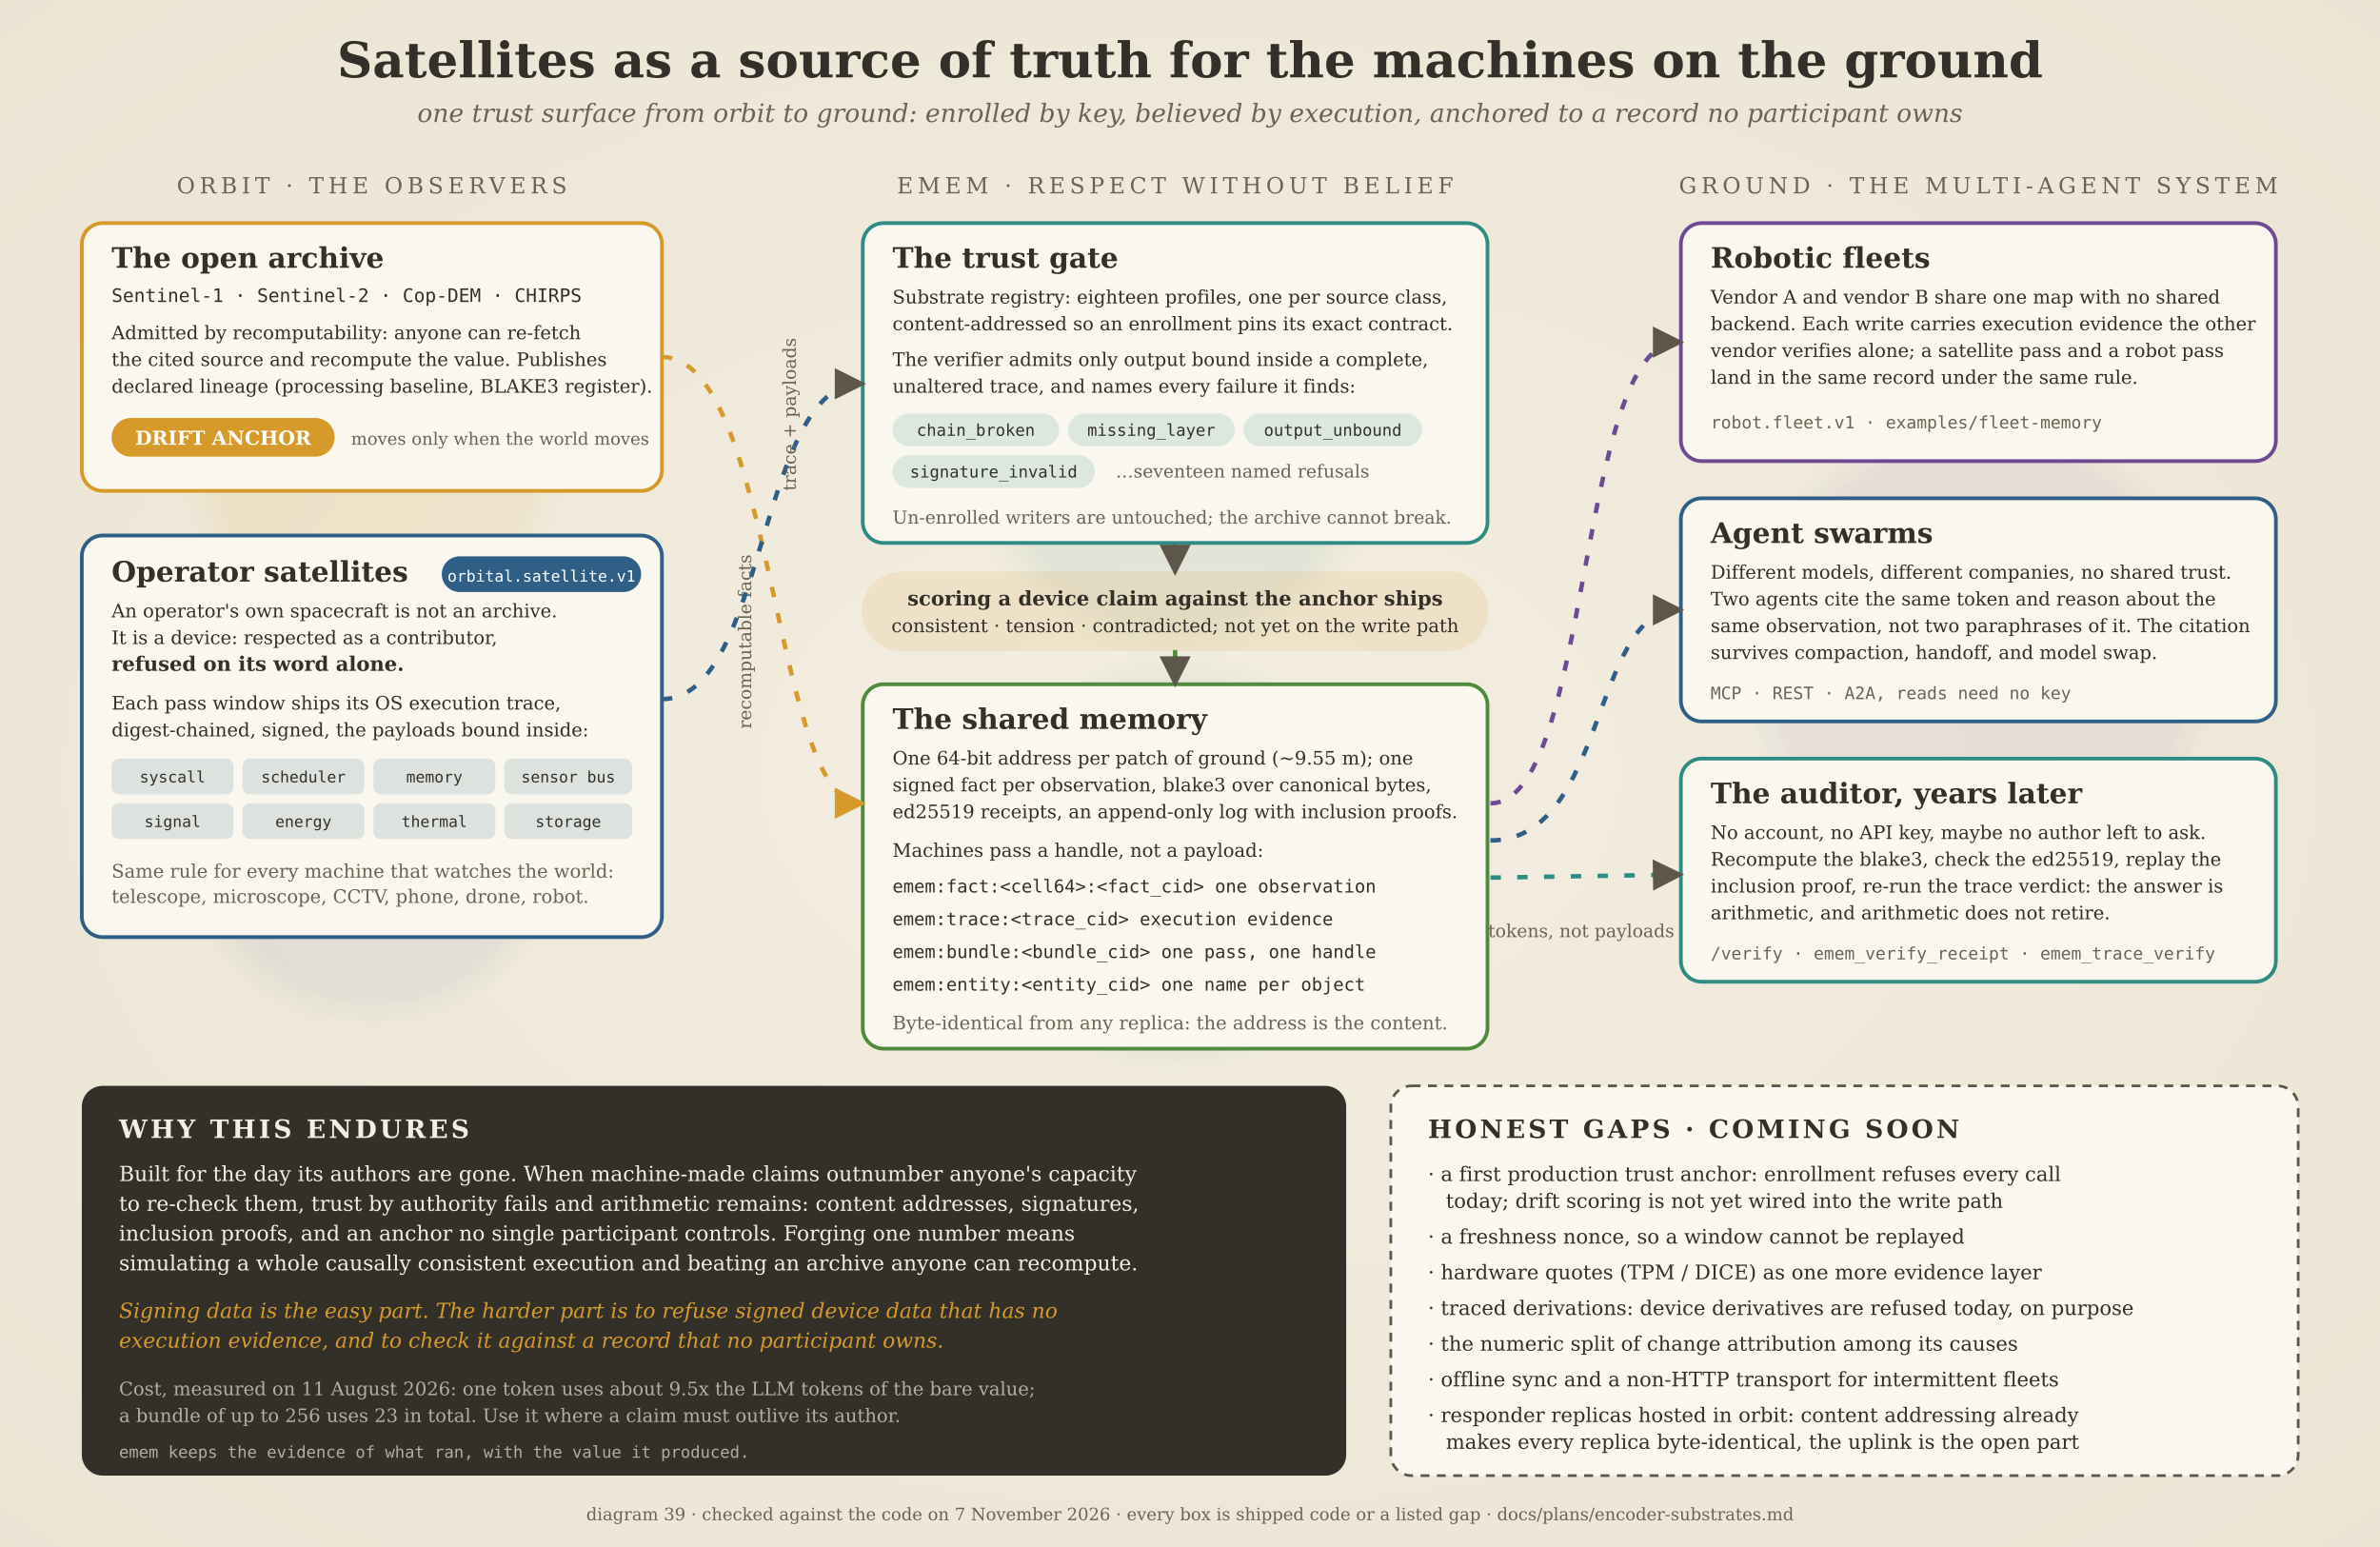
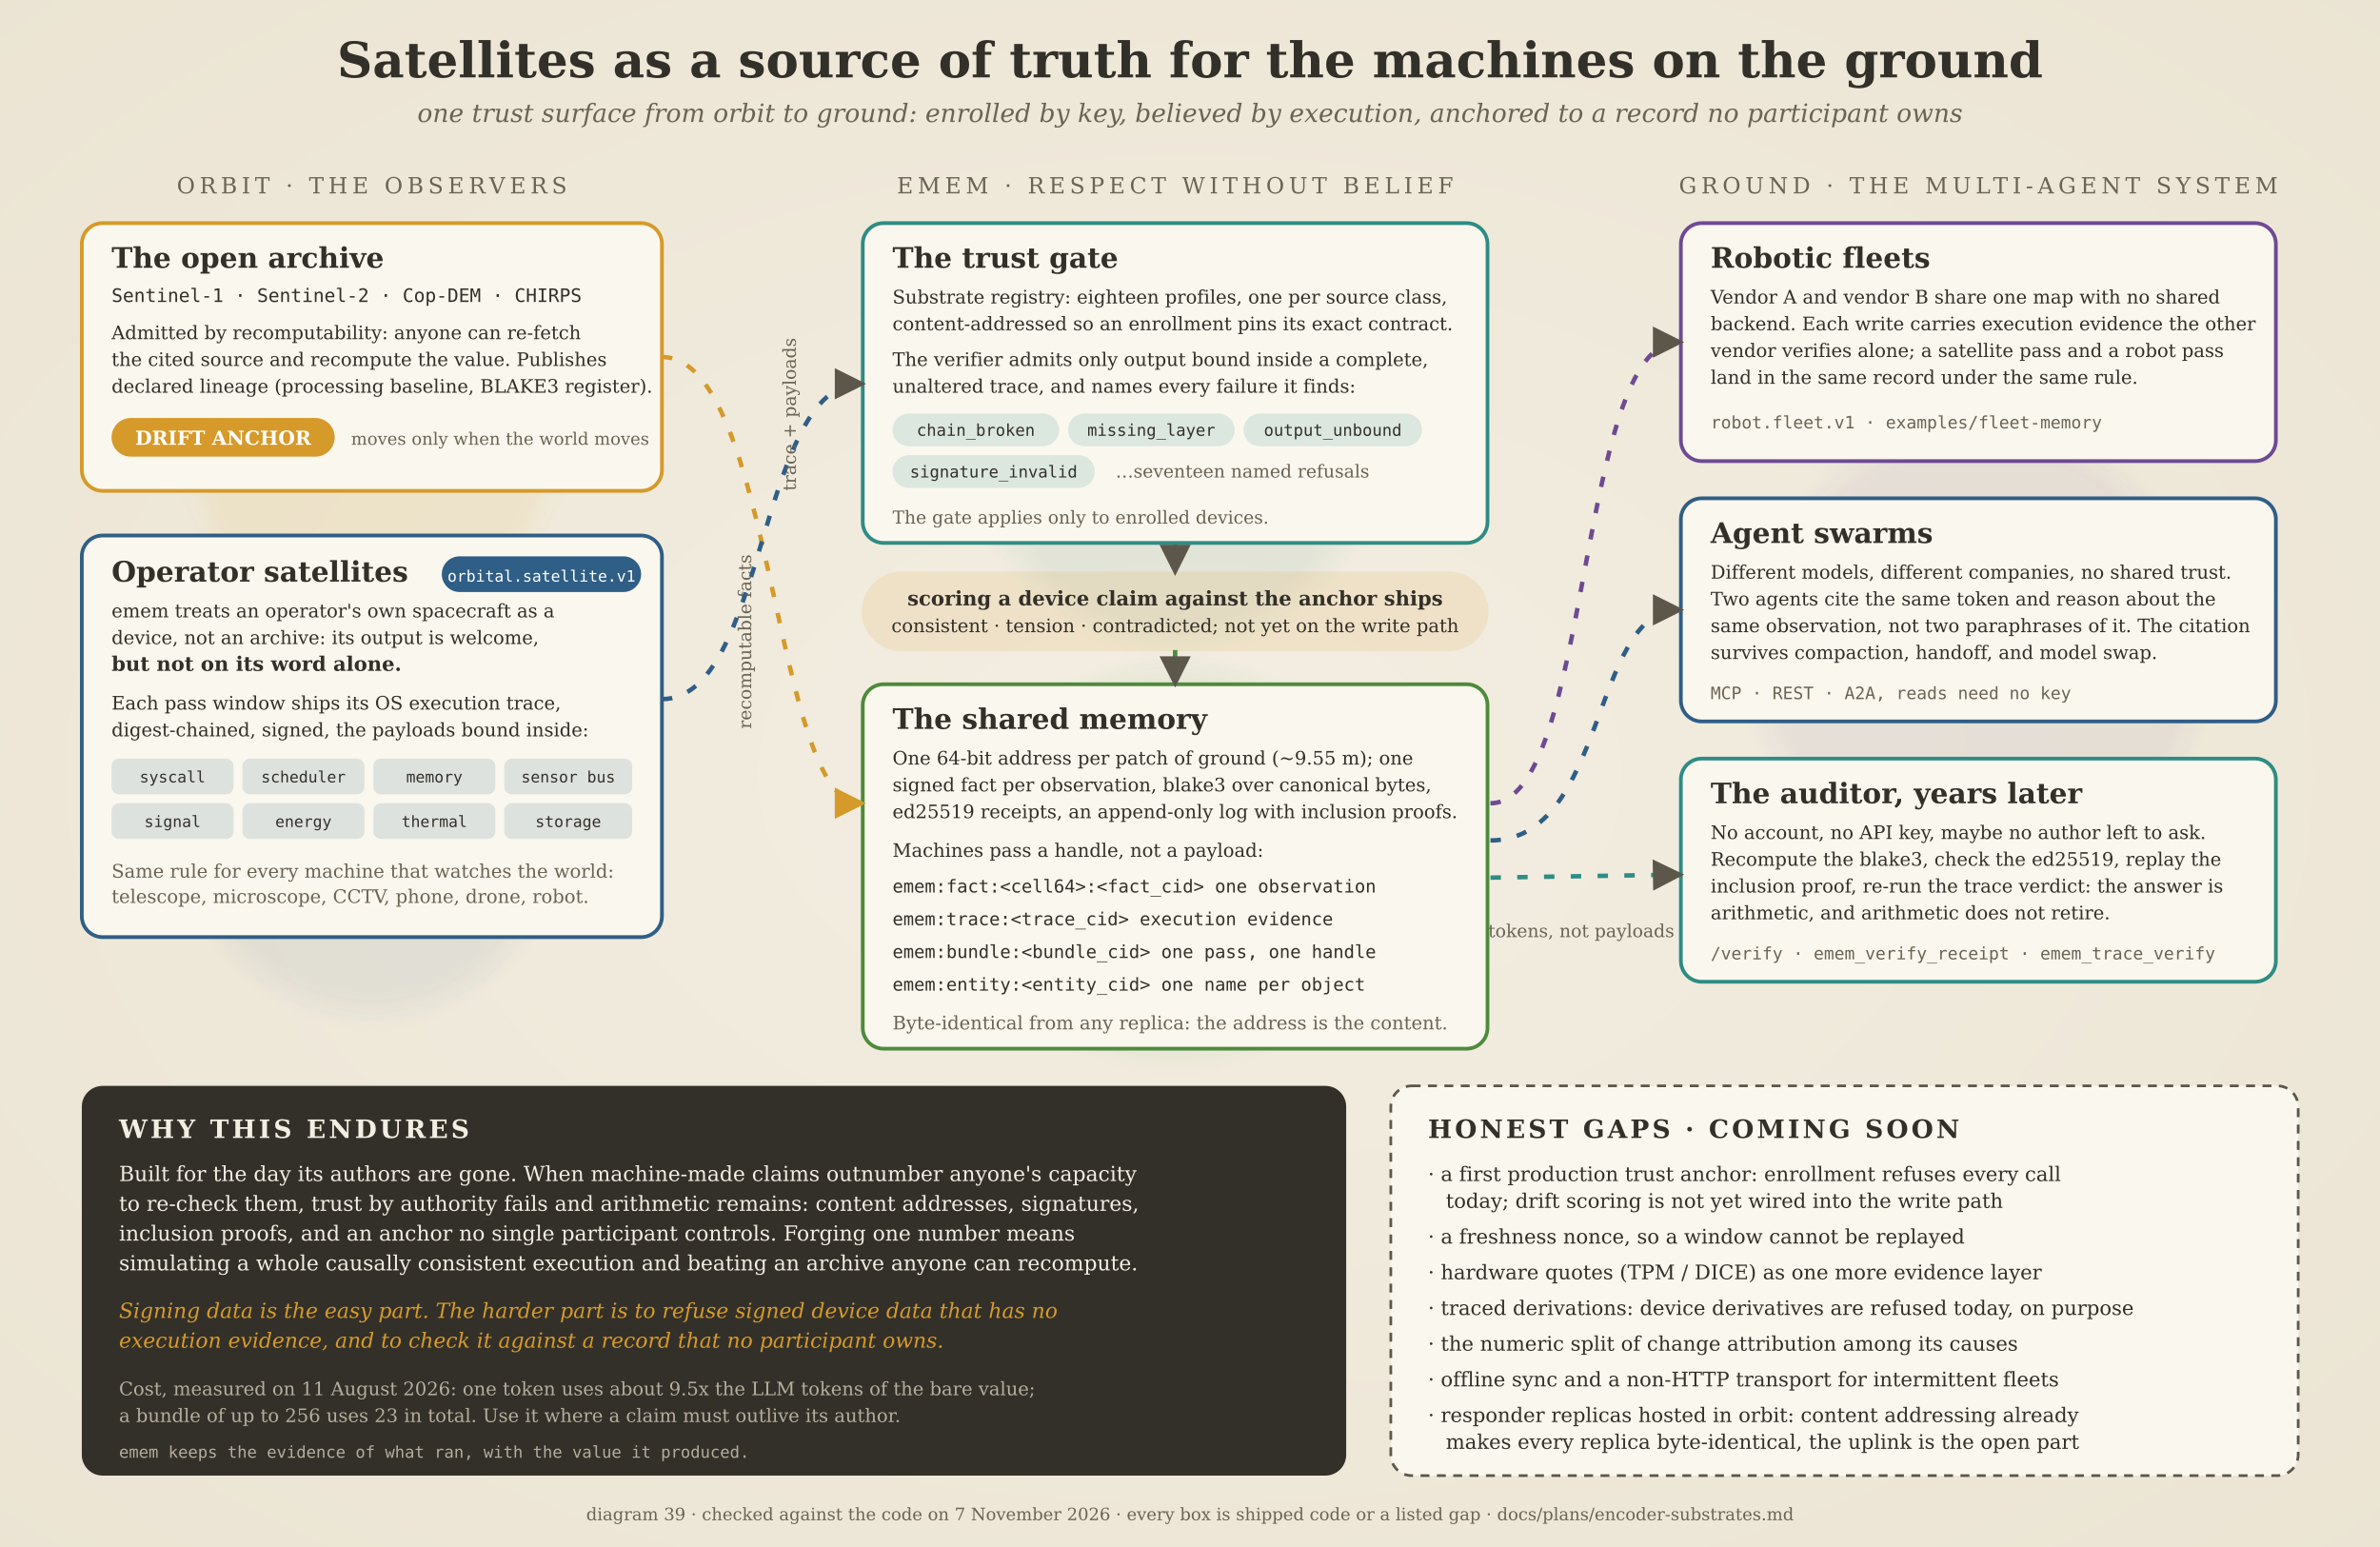
<svg xmlns="http://www.w3.org/2000/svg" viewBox="0 0 1600 1040" width="1600" height="1040" role="img" lang="en" aria-labelledby="title">
  <defs>
    <radialGradient id="paper" cx="50%" cy="50%" r="72%">
      <stop offset="0%" stop-color="#f3eee2" />
      <stop offset="100%" stop-color="#ebe4d3" />
    </radialGradient>
    <filter id="blur" x="-30%" y="-30%" width="160%" height="160%">
      <feGaussianBlur stdDeviation="7" />
    </filter>
    <marker id="arr" viewBox="0 0 10 10" refX="8" refY="5" markerWidth="7" markerHeight="7" orient="auto-start-reverse">
      <path d="M0,0 L10,5 L0,10 z" fill="#5c564b" />
    </marker>
    <marker id="arrAmber" viewBox="0 0 10 10" refX="8" refY="5" markerWidth="7" markerHeight="7" orient="auto-start-reverse">
      <path d="M0,0 L10,5 L0,10 z" fill="#d59a2a" />
    </marker>
    <style>
.flowline{stroke-dasharray:7 11;animation:emflow 1.25s linear infinite}
@keyframes emflow{to{stroke-dashoffset:-18}}
.pulse{animation:empulse 3.4s ease-in-out infinite}
@keyframes empulse{0%,100%{opacity:.35}50%{opacity:1}}
@media(prefers-reduced-motion:reduce){.flowline{animation:none}.pulse{animation:none}}
.h{font-family:Georgia,'DejaVu Serif',serif;fill:#33302a}
.m{font-family:'DejaVu Sans Mono','JetBrains Mono',ui-monospace,monospace;fill:#33302a}
.dim{fill:#6b6455}
</style>
  </defs>
  <rect width="1600" height="1040" fill="url(#paper)" />
  <g filter="url(#blur)">
    <circle cx="250" cy="300" r="120" fill="#d59a2a" opacity="0.08" />
    <circle cx="250" cy="560" r="120" fill="#2f5e86" opacity="0.08" />
    <circle cx="790" cy="300" r="130" fill="#2e8c84" opacity="0.08" />
    <circle cx="790" cy="580" r="130" fill="#4f8a3d" opacity="0.08" />
    <circle cx="1330" cy="440" r="150" fill="#6e4a93" opacity="0.07" />
  </g>
  <text x="800" y="52" text-anchor="middle" class="h" font-size="33" font-weight="bold">Satellites as a source of truth for the machines on the ground</text>
  <text x="800" y="82" text-anchor="middle" class="h dim" font-size="17" font-style="italic">one trust surface from orbit to ground: enrolled by key, believed by execution, anchored to a record no participant owns</text>
  <text x="250" y="130" text-anchor="middle" class="h dim" font-size="15" letter-spacing="3">ORBIT · THE OBSERVERS</text>
  <rect x="55" y="150" width="390" height="180" rx="14" fill="#faf7ee" stroke="#d59a2a" stroke-width="2.5" />
  <text x="75" y="180" class="h" font-size="19" font-weight="bold">The open archive</text>
  <text x="75" y="203" class="m" font-size="12.5">Sentinel-1 · Sentinel-2 · Cop-DEM · CHIRPS</text>
  <text x="75" y="228" class="h" font-size="12.5">Admitted by recomputability: anyone can re-fetch</text>
  <text x="75" y="246" class="h" font-size="12.5">the cited source and recompute the value. Publishes</text>
  <text x="75" y="264" class="h" font-size="12.5">declared lineage (processing baseline, BLAKE3 register).</text>
  <rect x="75" y="281" width="150" height="26" rx="13" fill="#d59a2a" />
  <text x="150" y="299" text-anchor="middle" class="h" font-size="13" font-weight="bold" style="fill:#fff">DRIFT ANCHOR</text>
  <text x="236" y="299" class="h dim" font-size="11.5">moves only when the world moves</text>
  <rect x="55" y="360" width="390" height="270" rx="14" fill="#faf7ee" stroke="#2f5e86" stroke-width="2.5" />
  <text x="75" y="391" class="h" font-size="19" font-weight="bold">Operator satellites</text>
  <rect x="297" y="374" width="134" height="24" rx="12" fill="#2f5e86" />
  <text x="364" y="391" text-anchor="middle" class="m" font-size="10.5" style="fill:#fff">orbital.satellite.v1</text>
-   <text x="75" y="415" class="h" font-size="12.5">An operator's own spacecraft is not an archive.</text>
-   <text x="75" y="433" class="h" font-size="12.5">It is a device: respected as a contributor,</text>
-   <text x="75" y="451" class="h" font-size="13.5" font-weight="bold">refused on its word alone.</text>
+   <text x="75" y="415" class="h" font-size="12.5">emem treats an operator's own spacecraft as a</text>
+   <text x="75" y="433" class="h" font-size="12.5">device, not an archive: its output is welcome,</text>
+   <text x="75" y="451" class="h" font-size="13.5" font-weight="bold">but not on its word alone.</text>
  <text x="75" y="477" class="h" font-size="12.5">Each pass window ships its OS execution trace,</text>
  <text x="75" y="495" class="h" font-size="12.5">digest-chained, signed, the payloads bound inside:</text>
  <g class="m" font-size="10.5">
    <rect x="75" y="510" width="82" height="24" rx="5" fill="#2f5e86" opacity="0.14" />
    <text x="116" y="526" text-anchor="middle">syscall</text>
    <rect x="163" y="510" width="82" height="24" rx="5" fill="#2f5e86" opacity="0.14" />
    <text x="204" y="526" text-anchor="middle">scheduler</text>
    <rect x="251" y="510" width="82" height="24" rx="5" fill="#2f5e86" opacity="0.14" />
    <text x="292" y="526" text-anchor="middle">memory</text>
    <rect x="339" y="510" width="86" height="24" rx="5" fill="#2f5e86" opacity="0.14" />
    <text x="382" y="526" text-anchor="middle">sensor bus</text>
    <rect x="75" y="540" width="82" height="24" rx="5" fill="#2f5e86" opacity="0.14" />
    <text x="116" y="556" text-anchor="middle">signal</text>
    <rect x="163" y="540" width="82" height="24" rx="5" fill="#2f5e86" opacity="0.14" />
    <text x="204" y="556" text-anchor="middle">energy</text>
    <rect x="251" y="540" width="82" height="24" rx="5" fill="#2f5e86" opacity="0.14" />
    <text x="292" y="556" text-anchor="middle">thermal</text>
    <rect x="339" y="540" width="86" height="24" rx="5" fill="#2f5e86" opacity="0.14" />
    <text x="382" y="556" text-anchor="middle">storage</text>
  </g>
  <text x="75" y="590" class="h dim" font-size="12.5">Same rule for every machine that watches the world:</text>
  <text x="75" y="607" class="h dim" font-size="12.5">telescope, microscope, CCTV, phone, drone, robot.</text>
  <text x="790" y="130" text-anchor="middle" class="h dim" font-size="15" letter-spacing="3">EMEM · RESPECT WITHOUT BELIEF</text>
  <rect x="580" y="150" width="420" height="215" rx="14" fill="#faf7ee" stroke="#2e8c84" stroke-width="2.5" />
  <text x="600" y="180" class="h" font-size="19" font-weight="bold">The trust gate</text>
  <text x="600" y="204" class="h" font-size="12.5">Substrate registry: eighteen profiles, one per source class,</text>
  <text x="600" y="222" class="h" font-size="12.5">content-addressed so an enrollment pins its exact contract.</text>
  <text x="600" y="246" class="h" font-size="12.5">The verifier admits only output bound inside a complete,</text>
  <text x="600" y="264" class="h" font-size="12.5">unaltered trace, and names every failure it finds:</text>
  <g class="m" font-size="11">
    <rect x="600" y="278" width="112" height="22" rx="11" fill="#2e8c84" opacity="0.15" />
    <text x="656" y="293" text-anchor="middle">chain_broken</text>
    <rect x="718" y="278" width="112" height="22" rx="11" fill="#2e8c84" opacity="0.15" />
    <text x="774" y="293" text-anchor="middle">missing_layer</text>
    <rect x="836" y="278" width="120" height="22" rx="11" fill="#2e8c84" opacity="0.15" />
    <text x="896" y="293" text-anchor="middle">output_unbound</text>
    <rect x="600" y="306" width="136" height="22" rx="11" fill="#2e8c84" opacity="0.15" />
    <text x="668" y="321" text-anchor="middle">signature_invalid</text>
    <text x="750" y="321" class="h dim" font-size="12">…seventeen named refusals</text>
  </g>
-   <text x="600" y="352" class="h dim" font-size="12">Un-enrolled writers are untouched; the archive cannot break.</text>
+   <text x="600" y="352" class="h dim" font-size="12">The gate applies only to enrolled devices.</text>
  <rect x="580" y="385" width="420" height="52" rx="26" fill="#d59a2a" opacity="0.13" stroke="#d59a2a" stroke-width="1.5" />
  <text x="790" y="407" text-anchor="middle" class="h" font-size="13.5" font-weight="bold">scoring a device claim against the anchor ships</text>
  <text x="790" y="425" text-anchor="middle" class="h" font-size="12.5">consistent · tension · contradicted; not yet on the write path</text>
  <rect x="580" y="460" width="420" height="245" rx="14" fill="#faf7ee" stroke="#4f8a3d" stroke-width="2.5" />
  <text x="600" y="490" class="h" font-size="19" font-weight="bold">The shared memory</text>
  <text x="600" y="514" class="h" font-size="12.5">One 64-bit address per patch of ground (~9.55 m); one</text>
  <text x="600" y="532" class="h" font-size="12.5">signed fact per observation, blake3 over canonical bytes,</text>
  <text x="600" y="550" class="h" font-size="12.5">ed25519 receipts, an append-only log with inclusion proofs.</text>
  <text x="600" y="576" class="h" font-size="12.5">Machines pass a handle, not a payload:</text>
  <g class="m" font-size="12">
    <text x="600" y="600">emem:fact:&lt;cell64&gt;:&lt;fact_cid&gt;  one observation</text>
    <text x="600" y="622">emem:trace:&lt;trace_cid&gt;       execution evidence</text>
    <text x="600" y="644">emem:bundle:&lt;bundle_cid&gt;     one pass, one handle</text>
    <text x="600" y="666">emem:entity:&lt;entity_cid&gt;     one name per object</text>
  </g>
  <text x="600" y="692" class="h dim" font-size="12.5">Byte-identical from any replica: the address is the content.</text>
  <text x="1330" y="130" text-anchor="middle" class="h dim" font-size="15" letter-spacing="3">GROUND · THE MULTI-AGENT SYSTEM</text>
  <rect x="1130" y="150" width="400" height="160" rx="14" fill="#faf7ee" stroke="#6e4a93" stroke-width="2.5" />
  <text x="1150" y="180" class="h" font-size="19" font-weight="bold">Robotic fleets</text>
  <text x="1150" y="204" class="h" font-size="12.5">Vendor A and vendor B share one map with no shared</text>
  <text x="1150" y="222" class="h" font-size="12.5">backend. Each write carries execution evidence the other</text>
  <text x="1150" y="240" class="h" font-size="12.5">vendor verifies alone; a satellite pass and a robot pass</text>
  <text x="1150" y="258" class="h" font-size="12.5">land in the same record under the same rule.</text>
  <text x="1150" y="288" class="m dim" font-size="11.5">robot.fleet.v1 · examples/fleet-memory</text>
  <rect x="1130" y="335" width="400" height="150" rx="14" fill="#faf7ee" stroke="#2f5e86" stroke-width="2.5" />
  <text x="1150" y="365" class="h" font-size="19" font-weight="bold">Agent swarms</text>
  <text x="1150" y="389" class="h" font-size="12.5">Different models, different companies, no shared trust.</text>
  <text x="1150" y="407" class="h" font-size="12.5">Two agents cite the same token and reason about the</text>
  <text x="1150" y="425" class="h" font-size="12.5">same observation, not two paraphrases of it. The citation</text>
  <text x="1150" y="443" class="h" font-size="12.5">survives compaction, handoff, and model swap.</text>
  <text x="1150" y="470" class="m dim" font-size="11.5">MCP · REST · A2A, reads need no key</text>
  <rect x="1130" y="510" width="400" height="150" rx="14" fill="#faf7ee" stroke="#2e8c84" stroke-width="2.5" />
  <text x="1150" y="540" class="h" font-size="19" font-weight="bold">The auditor, years later</text>
  <text x="1150" y="564" class="h" font-size="12.5">No account, no API key, maybe no author left to ask.</text>
  <text x="1150" y="582" class="h" font-size="12.5">Recompute the blake3, check the ed25519, replay the</text>
  <text x="1150" y="600" class="h" font-size="12.5">inclusion proof, re-run the trace verdict: the answer is</text>
  <text x="1150" y="618" class="h" font-size="12.5">arithmetic, and arithmetic does not retire.</text>
  <text x="1150" y="645" class="m dim" font-size="11.5">/verify · emem_verify_receipt · emem_trace_verify</text>
  <path class="flowline" d="M445,240 C520,240 520,540 578,540" fill="none" stroke="#d59a2a" stroke-width="3" marker-end="url(#arrAmber)" />
  <text x="505" y="490" class="h dim" font-size="12" transform="rotate(-90 505 490)">recomputable facts</text>
  <path class="flowline" d="M445,470 C515,470 510,258 578,258" fill="none" stroke="#2f5e86" stroke-width="3" marker-end="url(#arr)" />
  <text x="535" y="330" class="h dim" font-size="12" transform="rotate(-90 535 330)">trace + payloads</text>
  <path class="flowline" d="M790,365 L790,383" fill="none" stroke="#2e8c84" stroke-width="3" marker-end="url(#arr)" />
  <path class="flowline" d="M790,437 L790,458" fill="none" stroke="#4f8a3d" stroke-width="3" marker-end="url(#arr)" />
  <path class="flowline" d="M1002,540 C1070,540 1060,230 1128,230" fill="none" stroke="#6e4a93" stroke-width="3" marker-end="url(#arr)" />
  <path class="flowline" d="M1002,565 C1080,565 1070,410 1128,410" fill="none" stroke="#2f5e86" stroke-width="3" marker-end="url(#arr)" />
  <path class="flowline" d="M1002,590 L1128,588" fill="none" stroke="#2e8c84" stroke-width="3" marker-end="url(#arr)" />
  <text x="1063" y="630" text-anchor="middle" class="h dim" font-size="12">tokens, not payloads</text>
  <rect x="55" y="730" width="850" height="262" rx="14" fill="#33302a" />
  <text x="80" y="765" class="h" font-size="17" font-weight="bold" style="fill:#f3eee2" letter-spacing="2">WHY THIS ENDURES</text>
  <text x="80" y="794" class="h" font-size="14" style="fill:#f3eee2">Built for the day its authors are gone. When machine-made claims outnumber anyone's capacity</text>
  <text x="80" y="814" class="h" font-size="14" style="fill:#f3eee2">to re-check them, trust by authority fails and arithmetic remains: content addresses, signatures,</text>
  <text x="80" y="834" class="h" font-size="14" style="fill:#f3eee2">inclusion proofs, and an anchor no single participant controls. Forging one number means</text>
  <text x="80" y="854" class="h" font-size="14" style="fill:#f3eee2">simulating a whole causally consistent execution and beating an archive anyone can recompute.</text>
  <text x="80" y="886" class="h" font-size="14" font-style="italic" style="fill:#d59a2a">Signing data is the easy part. The harder part is to refuse signed device data that has no</text>
  <text x="80" y="906" class="h" font-size="14" font-style="italic" style="fill:#d59a2a">execution evidence, and to check it against a record that no participant owns.</text>
  <text x="80" y="938" class="h" font-size="12.5" style="fill:#b5ad9c">Cost, measured on 11 August 2026: one token uses about 9.5x the LLM tokens of the bare value;</text>
  <text x="80" y="956" class="h" font-size="12.5" style="fill:#b5ad9c">a bundle of up to 256 uses 23 in total. Use it where a claim must outlive its author.</text>
  <text x="80" y="980" class="m" font-size="11" style="fill:#b5ad9c">emem keeps the evidence of what ran, with the value it produced.</text>
  <rect x="935" y="730" width="610" height="262" rx="14" fill="#faf7ee" stroke="#5c564b" stroke-width="1.8" stroke-dasharray="6 5" />
  <text x="960" y="765" class="h" font-size="17" font-weight="bold" letter-spacing="2">HONEST GAPS · COMING SOON</text>
  <g class="h" font-size="13.5">
    <text x="960" y="794">· a first production trust anchor: enrollment refuses every call</text>
    <text x="972" y="812">today; drift scoring is not yet wired into the write path</text>
    <text x="960" y="836">· a freshness nonce, so a window cannot be replayed</text>
    <text x="960" y="860">· hardware quotes (TPM / DICE) as one more evidence layer</text>
    <text x="960" y="884">· traced derivations: device derivatives are refused today, on purpose</text>
    <text x="960" y="908">· the numeric split of change attribution among its causes</text>
    <text x="960" y="932">· offline sync and a non-HTTP transport for intermittent fleets</text>
    <text x="960" y="956">· responder replicas hosted in orbit: content addressing already</text>
    <text x="972" y="974">makes every replica byte-identical, the uplink is the open part</text>
  </g>
  <text x="800" y="1022" text-anchor="middle" class="h dim" font-size="11.5">diagram 39 · checked against the code on 7 November 2026 · every box is shipped code or a listed gap · docs/plans/encoder-substrates.md</text>
</svg>
